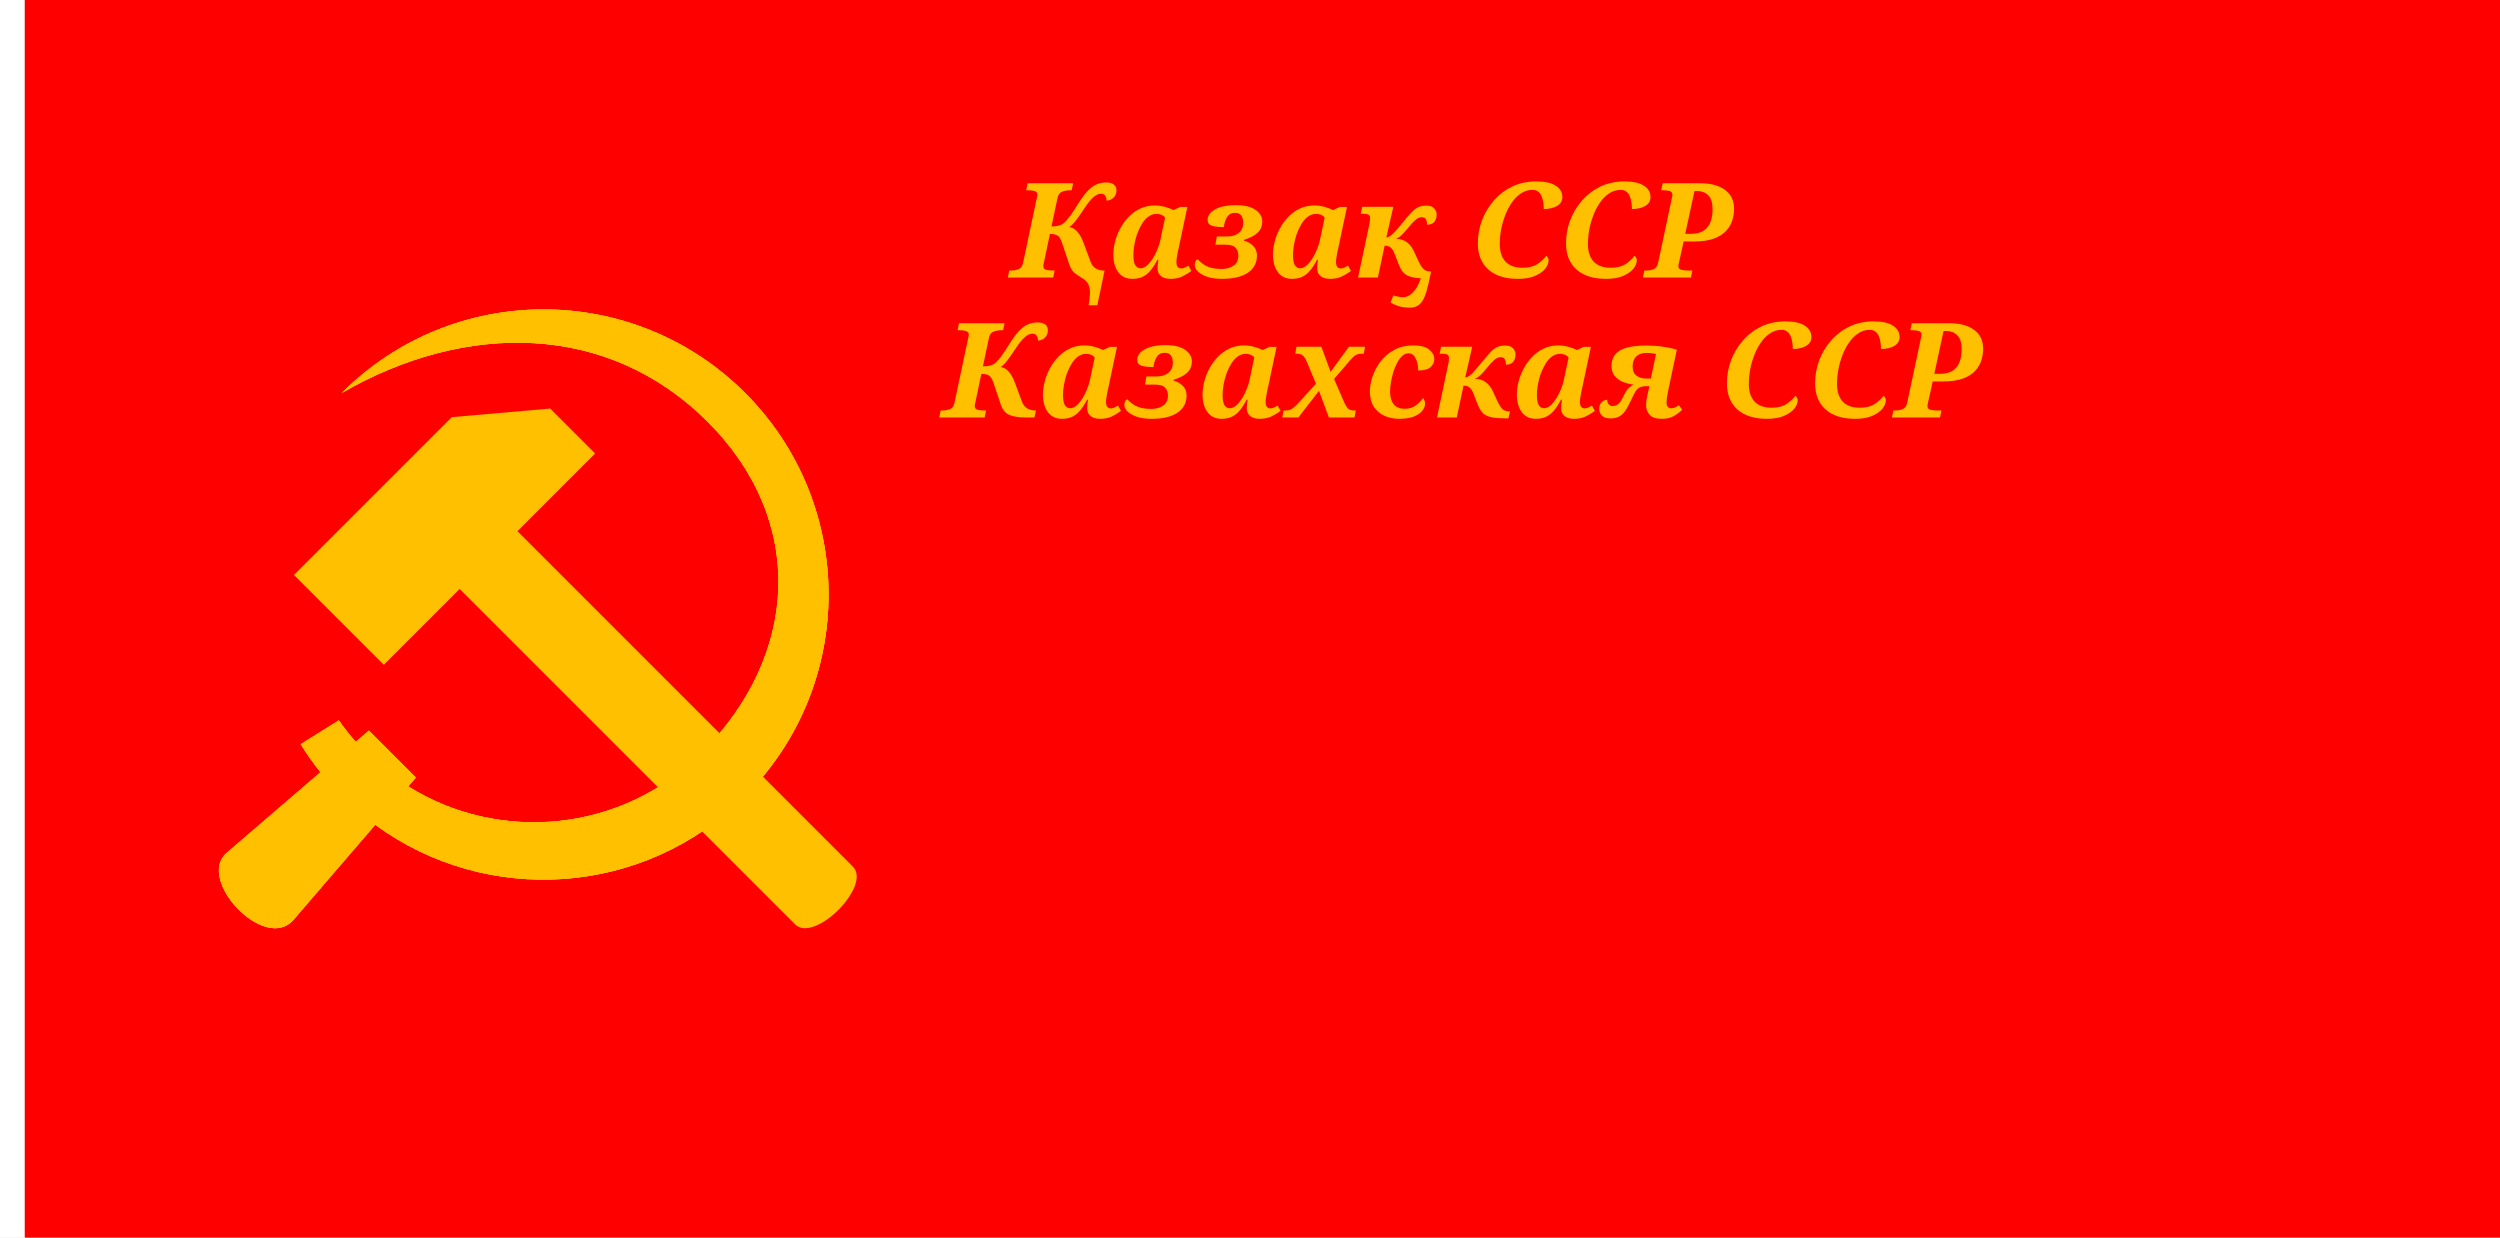
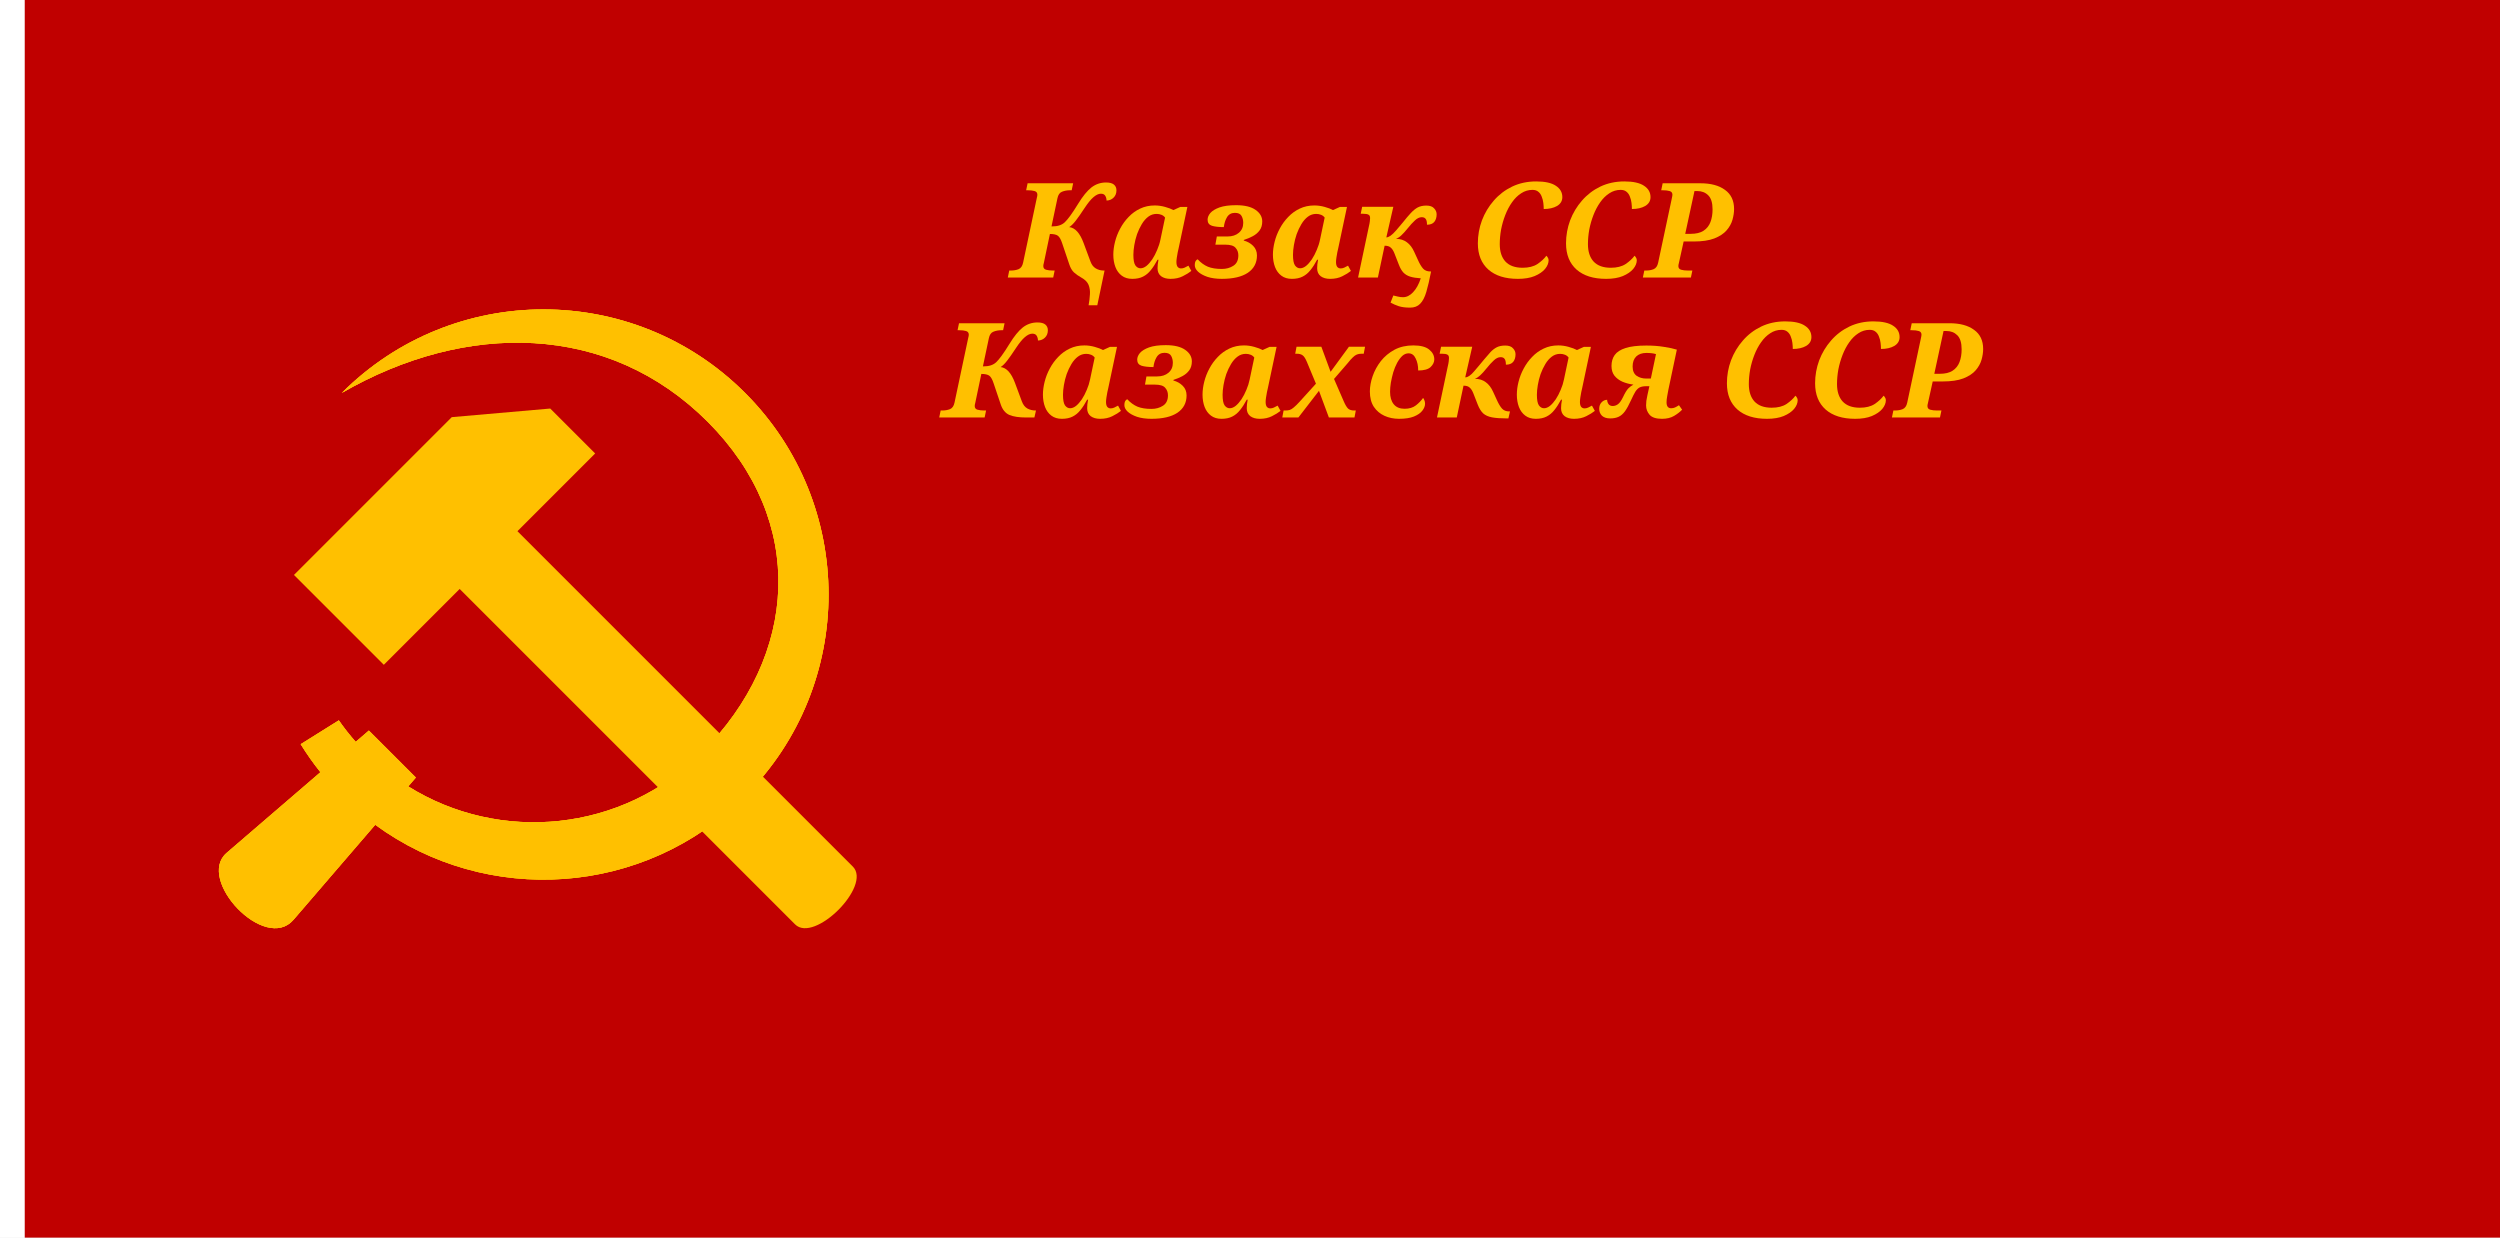
<svg xmlns="http://www.w3.org/2000/svg" xmlns:xlink="http://www.w3.org/1999/xlink" width="3636" height="1800" viewBox="0 0 962.025 476.25" version="1.1" id="svg8">
  <defs id="defs2" />
  <g id="layer1" transform="translate(112.3345,-299.2679)">
    <path style="fill:#ffffff;fill-opacity:1;stroke:none;stroke-width:0.512px;stroke-linecap:butt;stroke-linejoin:miter;stroke-opacity:1" d="m -102.81,299.268 h -9.525 v 476.25 h 9.525 z" id="path1079" />
-     <path id="path822" d="m 849.69,775.518 h -952.5 v -476.25 h 952.5 z" style="fill:#ff0000;fill-opacity:1;stroke:none;stroke-width:1.547px;stroke-linecap:butt;stroke-linejoin:miter;stroke-opacity:1" />
+     <path id="path822" d="m 849.69,775.518 h -952.5 v -476.25 h 952.5 z" style="fill:#c00000;fill-opacity:1;stroke:none;stroke-width:1.547px;stroke-linecap:butt;stroke-linejoin:miter;stroke-opacity:1" />
    <g id="g865" transform="matrix(2.046162,0,0,2.046162,-9.347125,-382.2322)" style="fill:#ffc000;fill-opacity:1">
      <path style="opacity:1;fill:#ffc000;fill-opacity:1;fill-rule:evenodd;stroke:none;stroke-width:0.3;stroke-linecap:round;stroke-linejoin:round;stroke-miterlimit:4;stroke-dasharray:none;stroke-dashoffset:0;stroke-opacity:1" d="m 110.055,496.034 c 3.622,3.622 -7.243,14.486 -10.865,10.865 L 36.115,443.823 21.849,458.089 4.95,441.191 34.629,411.513 l 18.518,-1.619 8.449,8.449 -14.616,14.616 z" id="path820" />
      <path style="opacity:1;fill:#ffc000;fill-opacity:1;fill-rule:evenodd;stroke:none;stroke-width:0.22;stroke-linecap:round;stroke-linejoin:round;stroke-miterlimit:4;stroke-dasharray:none;stroke-dashoffset:0;stroke-opacity:1" d="m 82.737,412.361 c -18.687,-18.687 -45.437,-18.883 -68.783,-5.405 20.941,-20.941 54.892,-20.941 75.833,2e-5 20.941,20.941 20.941,54.892 2e-5,75.833 -18.958,18.958 -48.578,20.752 -69.556,5.384 L 4.867,506.036 C -0.505,512.282 -13.523,498.465 -7.707,493.462 L 9.933,478.291 c -1.355,-1.697 -2.596,-3.456 -3.715,-5.268 l 7.168,-4.484 c 0.971,1.394 2.033,2.745 3.182,4.045 l 2.472,-2.126 8.833,8.833 -1.434,1.667 c 17.232,10.759 40.207,8.649 55.186,-6.33 18.273,-18.273 19.799,-43.579 1.113,-62.266 z" id="path859" />
      <use x="0" y="0" xlink:href="#path859" id="use818" width="100%" height="100%" style="fill:#ffc000;fill-opacity:1" />
      <path id="use820" d="m 82.737,412.361 c -18.687,-18.687 -45.437,-18.883 -68.783,-5.405 20.941,-20.941 54.892,-20.941 75.833,2e-5 20.941,20.941 20.941,54.892 2e-5,75.833 -18.958,18.958 -48.578,20.752 -69.556,5.384 L 4.867,506.036 C -0.505,512.282 -13.523,498.465 -7.707,493.462 L 9.933,478.291 c -1.355,-1.697 -2.596,-3.456 -3.715,-5.268 l 7.168,-4.484 c 0.971,1.394 2.033,2.745 3.182,4.045 l 2.472,-2.126 8.833,8.833 -1.434,1.667 c 17.232,10.759 40.207,8.649 55.186,-6.33 18.273,-18.273 19.799,-43.579 1.113,-62.266 z" style="opacity:1;fill:#ffc000;fill-opacity:1;fill-rule:evenodd;stroke:none;stroke-width:0.22;stroke-linecap:round;stroke-linejoin:round;stroke-miterlimit:4;stroke-dasharray:none;stroke-dashoffset:0;stroke-opacity:1" />
    </g>
    <g aria-label="  Қазақ ССР Казахская ССР" style="font-style:normal;font-variant:normal;font-weight:normal;font-stretch:normal;font-size:50.8px;line-height:1.25;font-family:Impact;-inkscape-font-specification:Impact;text-align:center;letter-spacing:0px;word-spacing:0px;text-anchor:middle;fill:#ffc000;fill-opacity:1;stroke:none;stroke-width:0.265" id="text822">
      <path d="m 306.566,416.733 q 0.406,-2.134 0.508,-4.166 0.152,-1.981 -0.508,-3.658 -0.66,-1.626 -2.743,-2.794 -1.727,-0.965 -2.896,-2.032 -1.118,-1.067 -1.778,-3.048 l -2.743,-8.128 q -0.711,-2.184 -1.626,-2.896 -0.914,-0.711 -3.099,-0.711 l -2.337,11.176 q -0.051,0.254 -0.152,0.61 -0.051,0.356 -0.051,0.559 0,1.118 1.067,1.422 1.067,0.305 2.642,0.305 h 0.66 l -0.559,2.692 h -17.475 l 0.559,-2.692 h 0.66 q 1.575,0 2.896,-0.508 1.372,-0.559 1.778,-2.54 l 5.283,-24.943 q 0.203,-0.711 0.203,-1.168 0,-1.118 -1.067,-1.422 -1.016,-0.305 -2.591,-0.305 h -0.66 l 0.559,-2.692 h 17.526 l -0.559,2.692 h -0.66 q -1.676,0 -3.048,0.559 -1.372,0.508 -1.778,2.54 l -2.286,10.82 q 1.829,0 3.048,-0.406 1.219,-0.406 2.083,-1.219 0.813,-0.762 2.083,-2.489 1.27,-1.727 3.048,-4.623 2.642,-4.318 5.08,-6.248 2.489,-1.93 5.639,-1.93 2.083,0 3.048,0.813 0.965,0.813 0.965,2.184 0,1.778 -1.118,2.845 -1.067,1.067 -2.692,1.118 0,-0.965 -0.457,-1.778 -0.457,-0.864 -1.727,-0.864 -1.321,0 -2.896,1.372 -1.524,1.321 -3.454,4.267 -1.93,2.946 -3.302,4.724 -1.372,1.778 -2.54,2.489 3.404,0.356 5.537,6.096 l 2.642,7.112 q 0.66,1.829 1.981,2.642 1.321,0.813 2.946,0.864 h 0.508 l -2.794,13.36 z" style="font-style:italic;font-variant:normal;font-weight:bold;font-stretch:normal;font-family:'Noto Serif';-inkscape-font-specification:'Noto Serif Bold Italic';text-align:start;text-anchor:start;fill:#ffc000;fill-opacity:1;stroke-width:0.265" id="path875" />
      <path d="m 323.347,406.573 q -2.388,0 -4.013,-1.219 -1.626,-1.219 -2.438,-3.302 -0.813,-2.134 -0.813,-4.775 0,-2.388 0.66,-4.978 0.66,-2.642 1.981,-5.08 1.321,-2.489 3.251,-4.47 1.93,-2.032 4.42,-3.2 2.54,-1.219 5.639,-1.219 1.981,0 3.962,0.559 2.032,0.559 3.2,1.219 l 2.692,-1.219 h 2.692 l -3.353,15.85 q -0.152,0.559 -0.356,1.575 -0.203,1.016 -0.356,2.083 -0.152,1.016 -0.152,1.676 0,1.27 0.457,1.88 0.508,0.61 1.321,0.61 0.711,0 1.372,-0.305 0.66,-0.305 1.473,-0.762 l 1.118,2.032 q -1.27,1.016 -3.302,2.032 -1.981,1.016 -4.724,1.016 -2.235,0 -3.607,-1.016 -1.372,-1.067 -1.372,-3.048 0,-1.473 0.356,-3.302 h -0.356 q -1.27,2.388 -2.591,4.013 -1.27,1.626 -2.997,2.489 -1.676,0.864 -4.166,0.864 z m 3.2,-4.064 q 1.118,0 2.286,-0.914 1.168,-0.965 2.235,-2.54 1.067,-1.626 1.88,-3.607 0.864,-1.981 1.27,-4.013 l 1.778,-8.433 q -0.508,-0.711 -1.372,-1.067 -0.864,-0.356 -1.88,-0.356 -1.778,0 -3.2,1.067 -1.422,1.067 -2.489,2.845 -1.067,1.778 -1.829,3.861 -0.711,2.083 -1.067,4.216 -0.356,2.083 -0.356,3.759 0,2.946 0.762,4.064 0.813,1.118 1.981,1.118 z" style="font-style:italic;font-variant:normal;font-weight:bold;font-stretch:normal;font-family:'Noto Serif';-inkscape-font-specification:'Noto Serif Bold Italic';text-align:start;text-anchor:start;fill:#ffc000;fill-opacity:1;stroke-width:0.265" id="path877" />
      <path d="m 357.843,406.573 q -3.2,0 -5.537,-0.762 -2.337,-0.813 -3.607,-1.981 -1.27,-1.219 -1.27,-2.489 0,-1.168 0.406,-1.727 0.457,-0.559 0.711,-0.559 1.778,1.93 3.912,2.845 2.134,0.864 5.385,0.864 2.54,0 4.42,-1.219 1.93,-1.219 1.93,-4.013 0,-1.727 -1.067,-2.896 -1.016,-1.219 -3.962,-1.219 h -3.81 l 0.559,-3.15 h 4.115 q 2.692,0 4.369,-1.422 1.676,-1.422 1.676,-3.81 0,-1.524 -0.66,-2.692 -0.66,-1.168 -2.54,-1.168 -2.032,0 -3.048,1.676 -0.965,1.626 -1.219,3.81 -2.845,0 -4.572,-0.508 -1.676,-0.559 -1.676,-2.337 0,-1.321 1.067,-2.591 1.118,-1.27 3.505,-2.134 2.438,-0.864 6.401,-0.864 4.978,0 7.518,1.829 2.54,1.778 2.54,4.42 0,2.083 -1.016,3.454 -1.016,1.372 -2.642,2.235 -1.626,0.864 -3.404,1.422 l -0.051,0.254 q 2.134,0.559 3.607,2.032 1.473,1.473 1.473,3.708 0,4.267 -3.505,6.655 -3.505,2.337 -10.008,2.337 z" style="font-style:italic;font-variant:normal;font-weight:bold;font-stretch:normal;font-family:'Noto Serif';-inkscape-font-specification:'Noto Serif Bold Italic';text-align:start;text-anchor:start;fill:#ffc000;fill-opacity:1;stroke-width:0.265" id="path879" />
      <path d="m 384.763,406.573 q -2.388,0 -4.013,-1.219 -1.626,-1.219 -2.438,-3.302 -0.813,-2.134 -0.813,-4.775 0,-2.388 0.66,-4.978 0.66,-2.642 1.981,-5.08 1.321,-2.489 3.251,-4.47 1.93,-2.032 4.42,-3.2 2.54,-1.219 5.639,-1.219 1.981,0 3.962,0.559 2.032,0.559 3.2,1.219 l 2.692,-1.219 h 2.692 l -3.353,15.85 q -0.152,0.559 -0.356,1.575 -0.203,1.016 -0.356,2.083 -0.152,1.016 -0.152,1.676 0,1.27 0.457,1.88 0.508,0.61 1.321,0.61 0.711,0 1.372,-0.305 0.66,-0.305 1.473,-0.762 l 1.118,2.032 q -1.27,1.016 -3.302,2.032 -1.981,1.016 -4.724,1.016 -2.235,0 -3.607,-1.016 -1.372,-1.067 -1.372,-3.048 0,-1.473 0.356,-3.302 h -0.356 q -1.27,2.388 -2.591,4.013 -1.27,1.626 -2.997,2.489 -1.676,0.864 -4.166,0.864 z m 3.2,-4.064 q 1.118,0 2.286,-0.914 1.168,-0.965 2.235,-2.54 1.067,-1.626 1.88,-3.607 0.864,-1.981 1.27,-4.013 l 1.778,-8.433 q -0.508,-0.711 -1.372,-1.067 -0.864,-0.356 -1.88,-0.356 -1.778,0 -3.2,1.067 -1.422,1.067 -2.489,2.845 -1.067,1.778 -1.829,3.861 -0.711,2.083 -1.067,4.216 -0.356,2.083 -0.356,3.759 0,2.946 0.762,4.064 0.813,1.118 1.981,1.118 z" style="font-style:italic;font-variant:normal;font-weight:bold;font-stretch:normal;font-family:'Noto Serif';-inkscape-font-specification:'Noto Serif Bold Italic';text-align:start;text-anchor:start;fill:#ffc000;fill-opacity:1;stroke-width:0.265" id="path881" />
      <path d="m 430.283,417.647 q -2.642,0 -4.369,-0.559 -1.676,-0.559 -3.15,-1.372 l 1.067,-2.743 q 0.762,0.203 1.676,0.406 0.965,0.254 2.083,0.254 2.032,0 3.81,-1.88 1.829,-1.88 2.997,-5.385 -2.489,-0.152 -4.115,-0.66 -1.575,-0.508 -2.591,-1.575 -1.016,-1.118 -1.727,-2.997 l -1.727,-4.42 q -0.61,-1.524 -1.422,-2.184 -0.762,-0.711 -2.337,-0.711 l -2.591,12.243 h -7.62 l 4.166,-19.71 q 0.254,-1.016 0.356,-1.88 0.102,-0.864 0.102,-1.27 0,-1.016 -0.61,-1.321 -0.61,-0.356 -2.083,-0.356 h -0.914 l 0.559,-2.692 h 11.989 l -2.692,11.786 q 0.66,0 1.575,-0.61 0.965,-0.66 2.235,-2.134 l 2.489,-2.946 q 1.778,-2.235 3.099,-3.658 1.372,-1.473 2.692,-2.184 1.372,-0.711 3.302,-0.711 2.083,0 2.997,1.067 0.965,1.016 0.965,2.286 0,1.829 -0.914,2.946 -0.914,1.067 -2.794,1.067 0,-1.626 -0.508,-2.235 -0.457,-0.66 -1.524,-0.66 -1.321,0 -2.642,1.27 -1.321,1.219 -2.692,2.946 -1.524,1.88 -2.54,2.794 -0.965,0.914 -2.032,1.321 2.489,0 4.216,1.321 1.727,1.27 2.794,3.658 l 1.422,3.099 q 1.016,2.286 2.032,3.404 1.016,1.067 2.743,1.067 h 0.305 q -0.914,4.775 -1.829,7.874 -0.914,3.099 -2.388,4.572 -1.422,1.473 -3.861,1.473 z" style="font-style:italic;font-variant:normal;font-weight:bold;font-stretch:normal;font-family:'Noto Serif';-inkscape-font-specification:'Noto Serif Bold Italic';text-align:start;text-anchor:start;fill:#ffc000;fill-opacity:1;stroke-width:0.265" id="path883" />
      <path d="m 471.748,406.573 q -7.264,0 -11.328,-3.556 -4.064,-3.607 -4.064,-10.109 0,-4.572 1.575,-8.839 1.626,-4.267 4.572,-7.62 2.946,-3.404 7.061,-5.385 4.166,-1.981 9.246,-1.981 5.08,0 7.569,1.676 2.489,1.626 2.489,4.369 0,2.184 -2.032,3.404 -2.032,1.168 -5.131,1.168 0,-1.067 -0.152,-2.337 -0.152,-1.27 -0.61,-2.388 -0.406,-1.168 -1.27,-1.88 -0.864,-0.762 -2.286,-0.762 -2.388,0 -4.369,1.321 -1.981,1.27 -3.505,3.454 -1.524,2.134 -2.591,4.877 -1.067,2.743 -1.626,5.639 -0.508,2.896 -0.508,5.588 0,4.318 2.184,6.706 2.235,2.388 6.604,2.388 3.505,0 5.69,-1.422 2.184,-1.473 3.454,-3.2 0.305,0.254 0.559,0.711 0.305,0.457 0.305,1.016 0,1.676 -1.372,3.353 -1.372,1.626 -4.013,2.743 -2.591,1.067 -6.452,1.067 z" style="font-style:italic;font-variant:normal;font-weight:bold;font-stretch:normal;font-family:'Noto Serif';-inkscape-font-specification:'Noto Serif Bold Italic';text-align:start;text-anchor:start;fill:#ffc000;fill-opacity:1;stroke-width:0.265" id="path885" />
      <path d="m 505.681,406.573 q -7.264,0 -11.328,-3.556 -4.064,-3.607 -4.064,-10.109 0,-4.572 1.575,-8.839 1.626,-4.267 4.572,-7.62 2.946,-3.404 7.061,-5.385 4.166,-1.981 9.246,-1.981 5.08,0 7.569,1.676 2.489,1.626 2.489,4.369 0,2.184 -2.032,3.404 -2.032,1.168 -5.131,1.168 0,-1.067 -0.152,-2.337 -0.152,-1.27 -0.61,-2.388 -0.406,-1.168 -1.27,-1.88 -0.864,-0.762 -2.286,-0.762 -2.388,0 -4.369,1.321 -1.981,1.27 -3.505,3.454 -1.524,2.134 -2.591,4.877 -1.067,2.743 -1.626,5.639 -0.508,2.896 -0.508,5.588 0,4.318 2.184,6.706 2.235,2.388 6.604,2.388 3.505,0 5.69,-1.422 2.184,-1.473 3.454,-3.2 0.305,0.254 0.559,0.711 0.305,0.457 0.305,1.016 0,1.676 -1.372,3.353 -1.372,1.626 -4.013,2.743 -2.591,1.067 -6.452,1.067 z" style="font-style:italic;font-variant:normal;font-weight:bold;font-stretch:normal;font-family:'Noto Serif';-inkscape-font-specification:'Noto Serif Bold Italic';text-align:start;text-anchor:start;fill:#ffc000;fill-opacity:1;stroke-width:0.265" id="path887" />
      <path d="m 519.852,406.065 0.559,-2.692 h 0.66 q 1.575,0 2.896,-0.508 1.372,-0.559 1.778,-2.54 l 5.182,-24.384 q 0.305,-1.372 0.305,-1.727 0,-1.118 -1.067,-1.422 -1.016,-0.305 -2.591,-0.305 h -0.66 l 0.559,-2.692 h 14.529 q 5.994,0 9.449,2.54 3.505,2.489 3.505,7.366 0,1.93 -0.61,4.115 -0.61,2.184 -2.286,4.115 -1.626,1.88 -4.724,3.099 -3.048,1.168 -7.925,1.168 h -3.861 l -1.829,8.28 q -0.203,0.711 -0.203,1.168 0,1.118 1.067,1.422 1.067,0.305 2.642,0.305 h 1.676 l -0.559,2.692 z m 16.307,-16.815 h 2.134 q 3.048,0 4.877,-1.168 1.88,-1.219 2.692,-3.353 0.813,-2.134 0.813,-4.877 0,-3.81 -1.676,-5.436 -1.626,-1.626 -4.166,-1.626 h -1.118 z" style="font-style:italic;font-variant:normal;font-weight:bold;font-stretch:normal;font-family:'Noto Serif';-inkscape-font-specification:'Noto Serif Bold Italic';text-align:start;text-anchor:start;fill:#ffc000;fill-opacity:1;stroke-width:0.265" id="path889" />
    </g>
    <g aria-label="  Қазақ ССР Казахская ССР" style="font-style:normal;font-variant:normal;font-weight:normal;font-stretch:normal;font-size:50.8px;line-height:1.25;font-family:Impact;-inkscape-font-specification:Impact;text-align:center;letter-spacing:0px;word-spacing:0px;text-anchor:middle;fill:#ffc000;fill-opacity:1;stroke:none;stroke-width:0.265" id="text832" transform="translate(0,-14.25556)">
      <path d="m 249.084,474.177 0.559,-2.692 h 0.66 q 1.575,0 2.896,-0.508 1.372,-0.559 1.778,-2.54 l 5.283,-24.943 q 0.203,-0.711 0.203,-1.168 0,-1.118 -1.067,-1.422 -1.016,-0.305 -2.591,-0.305 h -0.66 l 0.559,-2.692 h 17.526 l -0.559,2.692 h -0.66 q -1.676,0 -3.048,0.559 -1.372,0.508 -1.778,2.54 l -2.286,10.82 q 1.829,0 3.048,-0.406 1.219,-0.406 2.083,-1.219 0.813,-0.762 2.083,-2.489 1.27,-1.727 3.048,-4.623 2.642,-4.318 5.08,-6.248 2.489,-1.93 5.639,-1.93 2.083,0 3.048,0.813 0.965,0.813 0.965,2.184 0,1.778 -1.118,2.845 -1.067,1.067 -2.692,1.118 0,-0.965 -0.457,-1.778 -0.457,-0.864 -1.727,-0.864 -1.321,0 -2.896,1.372 -1.524,1.321 -3.454,4.267 -1.93,2.946 -3.302,4.724 -1.372,1.778 -2.54,2.489 3.404,0.356 5.537,6.096 l 2.642,7.112 q 0.711,1.93 2.134,2.743 1.422,0.762 3.15,0.762 h 0.152 l -0.61,2.692 h -3.2 q -4.064,0 -6.401,-0.965 -2.337,-1.016 -3.353,-4.064 l -2.743,-8.128 q -0.711,-2.184 -1.626,-2.896 -0.914,-0.711 -3.099,-0.711 l -2.337,11.176 q -0.051,0.254 -0.152,0.61 -0.051,0.356 -0.051,0.559 0,1.118 1.067,1.422 1.067,0.305 2.642,0.305 h 0.66 l -0.559,2.692 z" style="font-style:italic;font-variant:normal;font-weight:bold;font-stretch:normal;font-family:'Noto Serif';-inkscape-font-specification:'Noto Serif Bold Italic';text-align:start;text-anchor:start;fill:#ffc000;fill-opacity:1;stroke-width:0.265" id="path850" />
      <path d="m 296.26,474.685 q -2.388,0 -4.013,-1.219 -1.626,-1.219 -2.438,-3.302 -0.813,-2.134 -0.813,-4.775 0,-2.388 0.66,-4.978 0.66,-2.642 1.981,-5.08 1.321,-2.489 3.251,-4.47 1.93,-2.032 4.42,-3.2 2.54,-1.219 5.639,-1.219 1.981,0 3.962,0.559 2.032,0.559 3.2,1.219 l 2.692,-1.219 h 2.692 l -3.353,15.85 q -0.152,0.559 -0.356,1.575 -0.203,1.016 -0.356,2.083 -0.152,1.016 -0.152,1.676 0,1.27 0.457,1.88 0.508,0.61 1.321,0.61 0.711,0 1.372,-0.305 0.66,-0.305 1.473,-0.762 l 1.118,2.032 q -1.27,1.016 -3.302,2.032 -1.981,1.016 -4.724,1.016 -2.235,0 -3.607,-1.016 -1.372,-1.067 -1.372,-3.048 0,-1.473 0.356,-3.302 h -0.356 q -1.27,2.388 -2.591,4.013 -1.27,1.626 -2.997,2.489 -1.676,0.864 -4.166,0.864 z m 3.2,-4.064 q 1.118,0 2.286,-0.914 1.168,-0.965 2.235,-2.54 1.067,-1.626 1.88,-3.607 0.864,-1.981 1.27,-4.013 l 1.778,-8.433 q -0.508,-0.711 -1.372,-1.067 -0.864,-0.356 -1.88,-0.356 -1.778,0 -3.2,1.067 -1.422,1.067 -2.489,2.845 -1.067,1.778 -1.829,3.861 -0.711,2.083 -1.067,4.216 -0.356,2.083 -0.356,3.759 0,2.946 0.762,4.064 0.813,1.118 1.981,1.118 z" style="font-style:italic;font-variant:normal;font-weight:bold;font-stretch:normal;font-family:'Noto Serif';-inkscape-font-specification:'Noto Serif Bold Italic';text-align:start;text-anchor:start;fill:#ffc000;fill-opacity:1;stroke-width:0.265" id="path852" />
      <path d="m 330.757,474.685 q -3.2,0 -5.537,-0.762 -2.337,-0.813 -3.607,-1.981 -1.27,-1.219 -1.27,-2.489 0,-1.168 0.406,-1.727 0.457,-0.559 0.711,-0.559 1.778,1.93 3.912,2.845 2.134,0.864 5.385,0.864 2.54,0 4.42,-1.219 1.93,-1.219 1.93,-4.013 0,-1.727 -1.067,-2.896 -1.016,-1.219 -3.962,-1.219 h -3.81 l 0.559,-3.15 h 4.115 q 2.692,0 4.369,-1.422 1.676,-1.422 1.676,-3.81 0,-1.524 -0.66,-2.692 -0.66,-1.168 -2.54,-1.168 -2.032,0 -3.048,1.676 -0.965,1.626 -1.219,3.81 -2.845,0 -4.572,-0.508 -1.676,-0.559 -1.676,-2.337 0,-1.321 1.067,-2.591 1.118,-1.27 3.505,-2.134 2.438,-0.864 6.401,-0.864 4.978,0 7.518,1.829 2.54,1.778 2.54,4.42 0,2.083 -1.016,3.454 -1.016,1.372 -2.642,2.235 -1.626,0.864 -3.404,1.422 l -0.051,0.254 q 2.134,0.559 3.607,2.032 1.473,1.473 1.473,3.708 0,4.267 -3.505,6.655 -3.505,2.337 -10.008,2.337 z" style="font-style:italic;font-variant:normal;font-weight:bold;font-stretch:normal;font-family:'Noto Serif';-inkscape-font-specification:'Noto Serif Bold Italic';text-align:start;text-anchor:start;fill:#ffc000;fill-opacity:1;stroke-width:0.265" id="path854" />
      <path d="m 357.677,474.685 q -2.388,0 -4.013,-1.219 -1.626,-1.219 -2.438,-3.302 -0.813,-2.134 -0.813,-4.775 0,-2.388 0.66,-4.978 0.66,-2.642 1.981,-5.08 1.321,-2.489 3.251,-4.47 1.93,-2.032 4.42,-3.2 2.54,-1.219 5.639,-1.219 1.981,0 3.962,0.559 2.032,0.559 3.2,1.219 l 2.692,-1.219 h 2.692 l -3.353,15.85 q -0.152,0.559 -0.356,1.575 -0.203,1.016 -0.356,2.083 -0.152,1.016 -0.152,1.676 0,1.27 0.457,1.88 0.508,0.61 1.321,0.61 0.711,0 1.372,-0.305 0.66,-0.305 1.473,-0.762 l 1.118,2.032 q -1.27,1.016 -3.302,2.032 -1.981,1.016 -4.724,1.016 -2.235,0 -3.607,-1.016 -1.372,-1.067 -1.372,-3.048 0,-1.473 0.356,-3.302 h -0.356 q -1.27,2.388 -2.591,4.013 -1.27,1.626 -2.997,2.489 -1.676,0.864 -4.166,0.864 z m 3.2,-4.064 q 1.118,0 2.286,-0.914 1.168,-0.965 2.235,-2.54 1.067,-1.626 1.88,-3.607 0.864,-1.981 1.27,-4.013 l 1.778,-8.433 q -0.508,-0.711 -1.372,-1.067 -0.864,-0.356 -1.88,-0.356 -1.778,0 -3.2,1.067 -1.422,1.067 -2.489,2.845 -1.067,1.778 -1.829,3.861 -0.711,2.083 -1.067,4.216 -0.356,2.083 -0.356,3.759 0,2.946 0.762,4.064 0.813,1.118 1.981,1.118 z" style="font-style:italic;font-variant:normal;font-weight:bold;font-stretch:normal;font-family:'Noto Serif';-inkscape-font-specification:'Noto Serif Bold Italic';text-align:start;text-anchor:start;fill:#ffc000;fill-opacity:1;stroke-width:0.265" id="path856" />
      <path d="m 381.099,474.177 0.508,-2.692 h 0.66 q 0.965,0 1.676,-0.203 0.762,-0.254 1.575,-0.965 0.864,-0.711 2.134,-2.083 l 6.401,-7.061 -3.505,-8.433 q -0.813,-1.93 -1.626,-2.489 -0.813,-0.61 -2.235,-0.61 h -0.61 l 0.508,-2.692 h 9.55 l 3.556,9.652 7.061,-9.652 h 6.198 l -0.508,2.692 h -0.914 q -0.965,0 -1.727,0.305 -0.762,0.305 -1.575,1.118 -0.813,0.762 -1.981,2.235 l -5.232,6.045 3.708,8.534 q 0.914,2.134 1.727,2.896 0.813,0.711 2.286,0.711 h 0.66 l -0.508,2.692 h -9.855 l -3.81,-10.262 -7.925,10.262 z" style="font-style:italic;font-variant:normal;font-weight:bold;font-stretch:normal;font-family:'Noto Serif';-inkscape-font-specification:'Noto Serif Bold Italic';text-align:start;text-anchor:start;fill:#ffc000;fill-opacity:1;stroke-width:0.265" id="path858" />
      <path d="m 426.032,474.685 q -3.099,0 -5.639,-1.168 -2.54,-1.168 -4.064,-3.454 -1.524,-2.337 -1.524,-5.893 0,-2.794 1.067,-5.893 1.067,-3.099 3.15,-5.791 2.134,-2.692 5.232,-4.369 3.15,-1.676 7.264,-1.676 4.216,0 6.147,1.626 1.93,1.575 1.93,3.759 0,1.575 -1.422,2.946 -1.422,1.321 -4.775,1.321 0,-2.692 -0.965,-4.623 -0.914,-1.981 -2.743,-1.981 -1.321,0 -2.438,1.016 -1.067,1.016 -1.981,2.692 -0.864,1.626 -1.473,3.607 -0.559,1.981 -0.914,3.962 -0.305,1.93 -0.305,3.505 0,3.099 1.422,4.826 1.422,1.727 4.166,1.727 2.692,0 4.369,-1.321 1.676,-1.321 2.743,-2.845 0.305,0.305 0.508,0.914 0.254,0.559 0.254,1.321 0,1.321 -1.067,2.692 -1.016,1.321 -3.251,2.235 -2.184,0.864 -5.69,0.864 z" style="font-style:italic;font-variant:normal;font-weight:bold;font-stretch:normal;font-family:'Noto Serif';-inkscape-font-specification:'Noto Serif Bold Italic';text-align:start;text-anchor:start;fill:#ffc000;fill-opacity:1;stroke-width:0.265" id="path860" />
      <path d="m 467.451,474.532 q -3.505,0 -5.639,-0.406 -2.134,-0.406 -3.404,-1.524 -1.219,-1.168 -2.083,-3.353 l -1.727,-4.42 q -0.61,-1.524 -1.422,-2.184 -0.762,-0.711 -2.337,-0.711 l -2.591,12.243 h -7.62 l 4.166,-19.71 q 0.254,-1.016 0.356,-1.88 0.102,-0.864 0.102,-1.27 0,-1.016 -0.61,-1.321 -0.61,-0.356 -2.083,-0.356 h -0.914 l 0.559,-2.692 h 11.989 l -2.692,11.786 q 1.473,0 3.404,-2.286 0.914,-1.067 1.727,-2.032 0.813,-0.965 2.286,-2.743 1.27,-1.524 2.337,-2.692 1.118,-1.168 2.388,-1.829 1.321,-0.66 3.251,-0.66 2.083,0 2.997,1.067 0.965,1.016 0.965,2.286 0,1.829 -0.914,2.946 -0.914,1.067 -2.794,1.067 0,-1.626 -0.508,-2.235 -0.457,-0.66 -1.524,-0.66 -1.321,0 -2.642,1.27 -1.321,1.219 -2.692,2.946 -1.524,1.88 -2.54,2.794 -0.965,0.914 -2.032,1.321 2.489,0 4.216,1.321 1.727,1.27 2.794,3.658 l 1.422,3.099 q 1.016,2.286 2.032,3.404 1.016,1.067 2.743,1.067 h 0.305 l -0.61,2.692 z" style="font-style:italic;font-variant:normal;font-weight:bold;font-stretch:normal;font-family:'Noto Serif';-inkscape-font-specification:'Noto Serif Bold Italic';text-align:start;text-anchor:start;fill:#ffc000;fill-opacity:1;stroke-width:0.265" id="path862" />
      <path d="m 478.624,474.685 q -2.388,0 -4.013,-1.219 -1.626,-1.219 -2.438,-3.302 -0.813,-2.134 -0.813,-4.775 0,-2.388 0.66,-4.978 0.66,-2.642 1.981,-5.08 1.321,-2.489 3.251,-4.47 1.93,-2.032 4.42,-3.2 2.54,-1.219 5.639,-1.219 1.981,0 3.962,0.559 2.032,0.559 3.2,1.219 l 2.692,-1.219 h 2.692 l -3.353,15.85 q -0.152,0.559 -0.356,1.575 -0.203,1.016 -0.356,2.083 -0.152,1.016 -0.152,1.676 0,1.27 0.457,1.88 0.508,0.61 1.321,0.61 0.711,0 1.372,-0.305 0.66,-0.305 1.473,-0.762 l 1.118,2.032 q -1.27,1.016 -3.302,2.032 -1.981,1.016 -4.724,1.016 -2.235,0 -3.607,-1.016 -1.372,-1.067 -1.372,-3.048 0,-1.473 0.356,-3.302 h -0.356 q -1.27,2.388 -2.591,4.013 -1.27,1.626 -2.997,2.489 -1.676,0.864 -4.166,0.864 z m 3.2,-4.064 q 1.118,0 2.286,-0.914 1.168,-0.965 2.235,-2.54 1.067,-1.626 1.88,-3.607 0.864,-1.981 1.27,-4.013 l 1.778,-8.433 q -0.508,-0.711 -1.372,-1.067 -0.864,-0.356 -1.88,-0.356 -1.778,0 -3.2,1.067 -1.422,1.067 -2.489,2.845 -1.067,1.778 -1.829,3.861 -0.711,2.083 -1.067,4.216 -0.356,2.083 -0.356,3.759 0,2.946 0.762,4.064 0.813,1.118 1.981,1.118 z" style="font-style:italic;font-variant:normal;font-weight:bold;font-stretch:normal;font-family:'Noto Serif';-inkscape-font-specification:'Noto Serif Bold Italic';text-align:start;text-anchor:start;fill:#ffc000;fill-opacity:1;stroke-width:0.265" id="path864" />
      <path d="m 527.192,474.685 q -3.353,0 -4.724,-1.524 -1.372,-1.575 -1.372,-3.607 0,-0.762 0.102,-1.778 0.152,-1.016 0.406,-2.184 l 0.762,-3.454 h -1.219 q -1.524,0 -2.489,0.457 -0.914,0.457 -1.676,1.626 -0.711,1.168 -1.676,3.302 -1.219,2.692 -2.337,4.267 -1.118,1.524 -2.489,2.134 -1.321,0.61 -3.2,0.61 -2.032,0 -3.15,-1.016 -1.067,-1.067 -1.067,-2.642 0,-1.626 0.914,-2.54 0.914,-0.965 2.134,-0.965 0,0.813 0.508,1.626 0.559,0.762 1.626,0.762 1.067,0 1.981,-0.66 0.965,-0.66 1.981,-2.743 1.118,-2.388 2.032,-3.353 0.965,-0.965 1.981,-1.473 -2.286,-0.305 -4.216,-1.118 -1.93,-0.864 -3.099,-2.337 -1.118,-1.473 -1.118,-3.708 0,-2.489 1.219,-4.216 1.27,-1.778 4.166,-2.692 2.946,-0.965 8.026,-0.965 3.759,0 6.756,0.508 3.048,0.457 4.978,1.067 l -3.251,15.392 q -0.203,1.168 -0.457,2.489 -0.254,1.321 -0.254,2.388 0,2.286 1.778,2.286 0.813,0 1.473,-0.305 0.66,-0.305 1.524,-0.864 l 1.219,1.727 q -1.219,1.27 -3.099,2.388 -1.88,1.118 -4.674,1.118 z m -6.096,-15.494 h 1.829 l 1.981,-9.398 q -1.422,-0.457 -3.708,-0.457 -2.489,0 -3.912,1.372 -1.372,1.372 -1.372,3.861 0,2.438 1.524,3.556 1.575,1.067 3.658,1.067 z" style="font-style:italic;font-variant:normal;font-weight:bold;font-stretch:normal;font-family:'Noto Serif';-inkscape-font-specification:'Noto Serif Bold Italic';text-align:start;text-anchor:start;fill:#ffc000;fill-opacity:1;stroke-width:0.265" id="path866" />
      <path d="m 567.593,474.685 q -7.264,0 -11.328,-3.556 -4.064,-3.607 -4.064,-10.109 0,-4.572 1.575,-8.839 1.626,-4.267 4.572,-7.62 2.946,-3.404 7.061,-5.385 4.166,-1.981 9.246,-1.981 5.08,0 7.569,1.676 2.489,1.626 2.489,4.369 0,2.184 -2.032,3.404 -2.032,1.168 -5.131,1.168 0,-1.067 -0.152,-2.337 -0.152,-1.27 -0.61,-2.388 -0.406,-1.168 -1.27,-1.88 -0.864,-0.762 -2.286,-0.762 -2.388,0 -4.369,1.321 -1.981,1.27 -3.505,3.454 -1.524,2.134 -2.591,4.877 -1.067,2.743 -1.626,5.639 -0.508,2.896 -0.508,5.588 0,4.318 2.184,6.706 2.235,2.388 6.604,2.388 3.505,0 5.69,-1.422 2.184,-1.473 3.454,-3.2 0.305,0.254 0.559,0.711 0.305,0.457 0.305,1.016 0,1.676 -1.372,3.353 -1.372,1.626 -4.013,2.743 -2.591,1.067 -6.452,1.067 z" style="font-style:italic;font-variant:normal;font-weight:bold;font-stretch:normal;font-family:'Noto Serif';-inkscape-font-specification:'Noto Serif Bold Italic';text-align:start;text-anchor:start;fill:#ffc000;fill-opacity:1;stroke-width:0.265" id="path868" />
      <path d="m 601.526,474.685 q -7.264,0 -11.328,-3.556 -4.064,-3.607 -4.064,-10.109 0,-4.572 1.575,-8.839 1.626,-4.267 4.572,-7.62 2.946,-3.404 7.061,-5.385 4.166,-1.981 9.246,-1.981 5.08,0 7.569,1.676 2.489,1.626 2.489,4.369 0,2.184 -2.032,3.404 -2.032,1.168 -5.131,1.168 0,-1.067 -0.152,-2.337 -0.152,-1.27 -0.61,-2.388 -0.406,-1.168 -1.27,-1.88 -0.864,-0.762 -2.286,-0.762 -2.388,0 -4.369,1.321 -1.981,1.27 -3.505,3.454 -1.524,2.134 -2.591,4.877 -1.067,2.743 -1.626,5.639 -0.508,2.896 -0.508,5.588 0,4.318 2.184,6.706 2.235,2.388 6.604,2.388 3.505,0 5.69,-1.422 2.184,-1.473 3.454,-3.2 0.305,0.254 0.559,0.711 0.305,0.457 0.305,1.016 0,1.676 -1.372,3.353 -1.372,1.626 -4.013,2.743 -2.591,1.067 -6.452,1.067 z" style="font-style:italic;font-variant:normal;font-weight:bold;font-stretch:normal;font-family:'Noto Serif';-inkscape-font-specification:'Noto Serif Bold Italic';text-align:start;text-anchor:start;fill:#ffc000;fill-opacity:1;stroke-width:0.265" id="path870" />
      <path d="m 615.698,474.177 0.559,-2.692 h 0.66 q 1.575,0 2.896,-0.508 1.372,-0.559 1.778,-2.54 l 5.182,-24.384 q 0.305,-1.372 0.305,-1.727 0,-1.118 -1.067,-1.422 -1.016,-0.305 -2.591,-0.305 h -0.66 l 0.559,-2.692 h 14.529 q 5.994,0 9.449,2.54 3.505,2.489 3.505,7.366 0,1.93 -0.61,4.115 -0.61,2.184 -2.286,4.115 -1.626,1.88 -4.724,3.099 -3.048,1.168 -7.925,1.168 h -3.861 l -1.829,8.28 q -0.203,0.711 -0.203,1.168 0,1.118 1.067,1.422 1.067,0.305 2.642,0.305 h 1.676 l -0.559,2.692 z m 16.307,-16.815 h 2.134 q 3.048,0 4.877,-1.168 1.88,-1.219 2.692,-3.353 0.813,-2.134 0.813,-4.877 0,-3.81 -1.676,-5.436 -1.626,-1.626 -4.166,-1.626 h -1.118 z" style="font-style:italic;font-variant:normal;font-weight:bold;font-stretch:normal;font-family:'Noto Serif';-inkscape-font-specification:'Noto Serif Bold Italic';text-align:start;text-anchor:start;fill:#ffc000;fill-opacity:1;stroke-width:0.265" id="path872" />
    </g>
  </g>
</svg>
